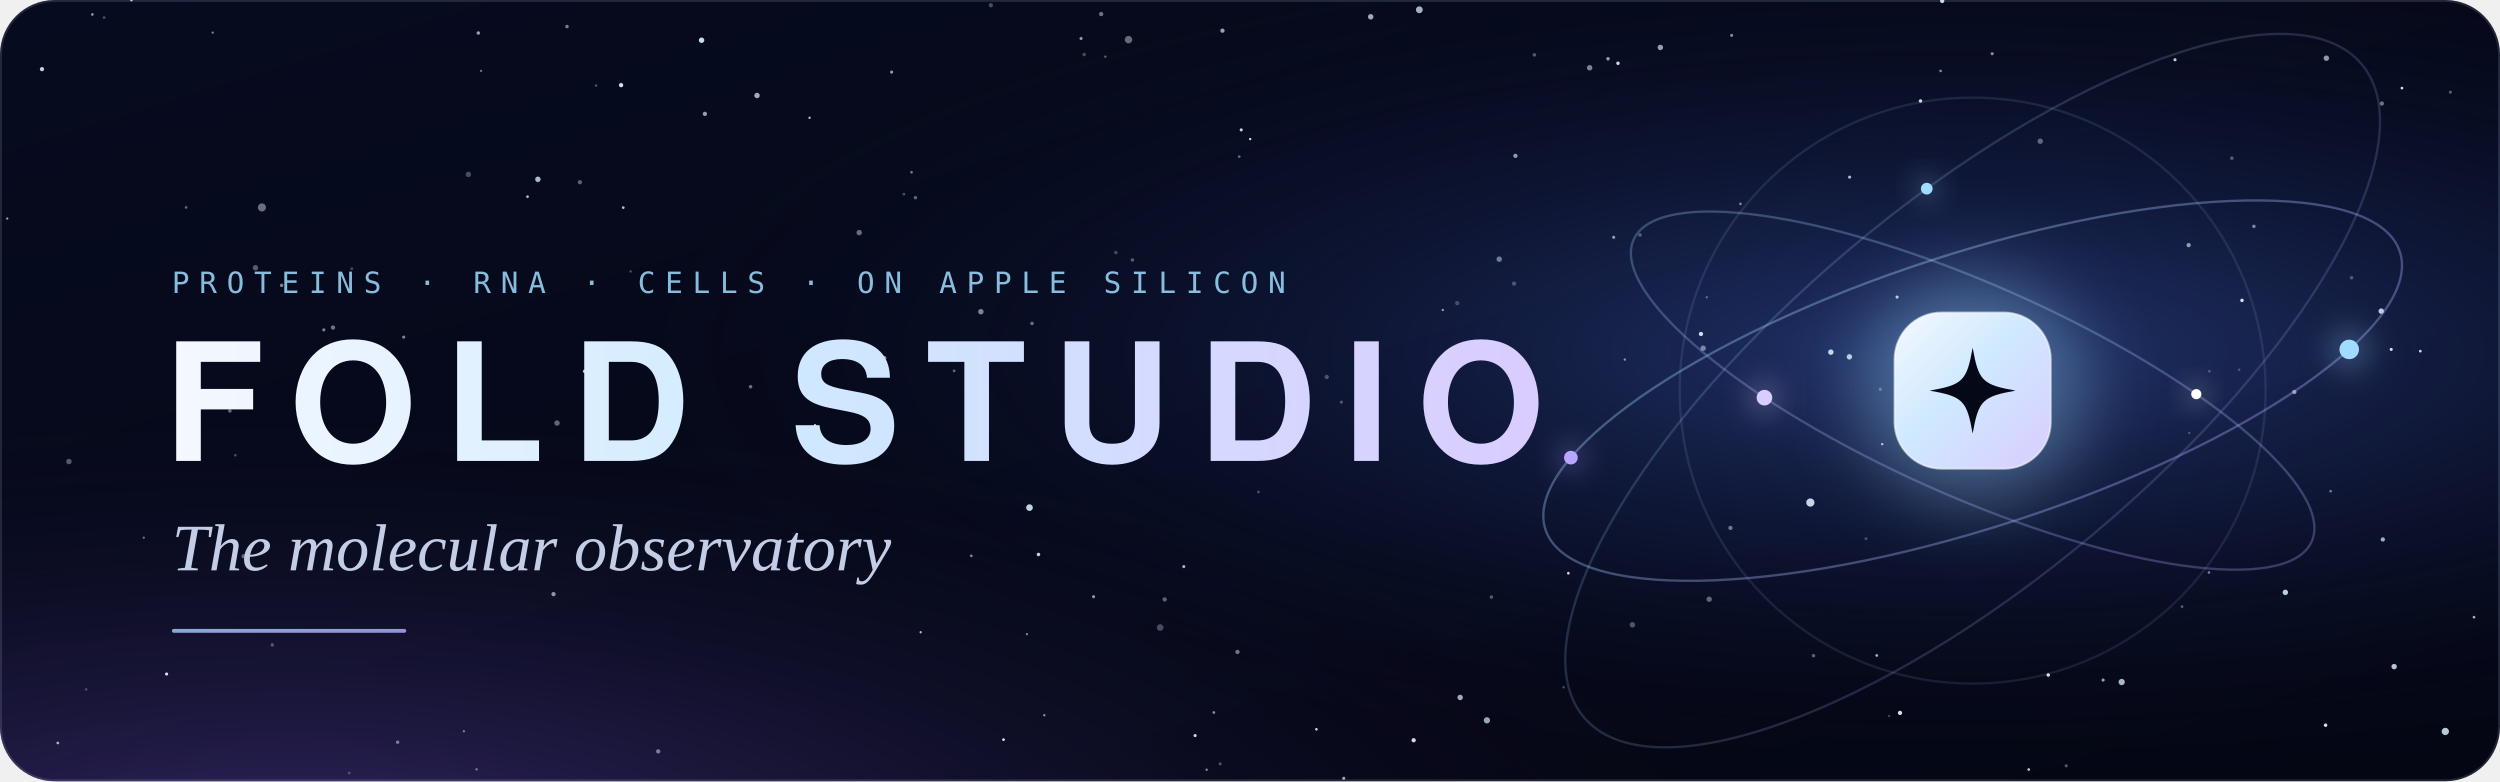
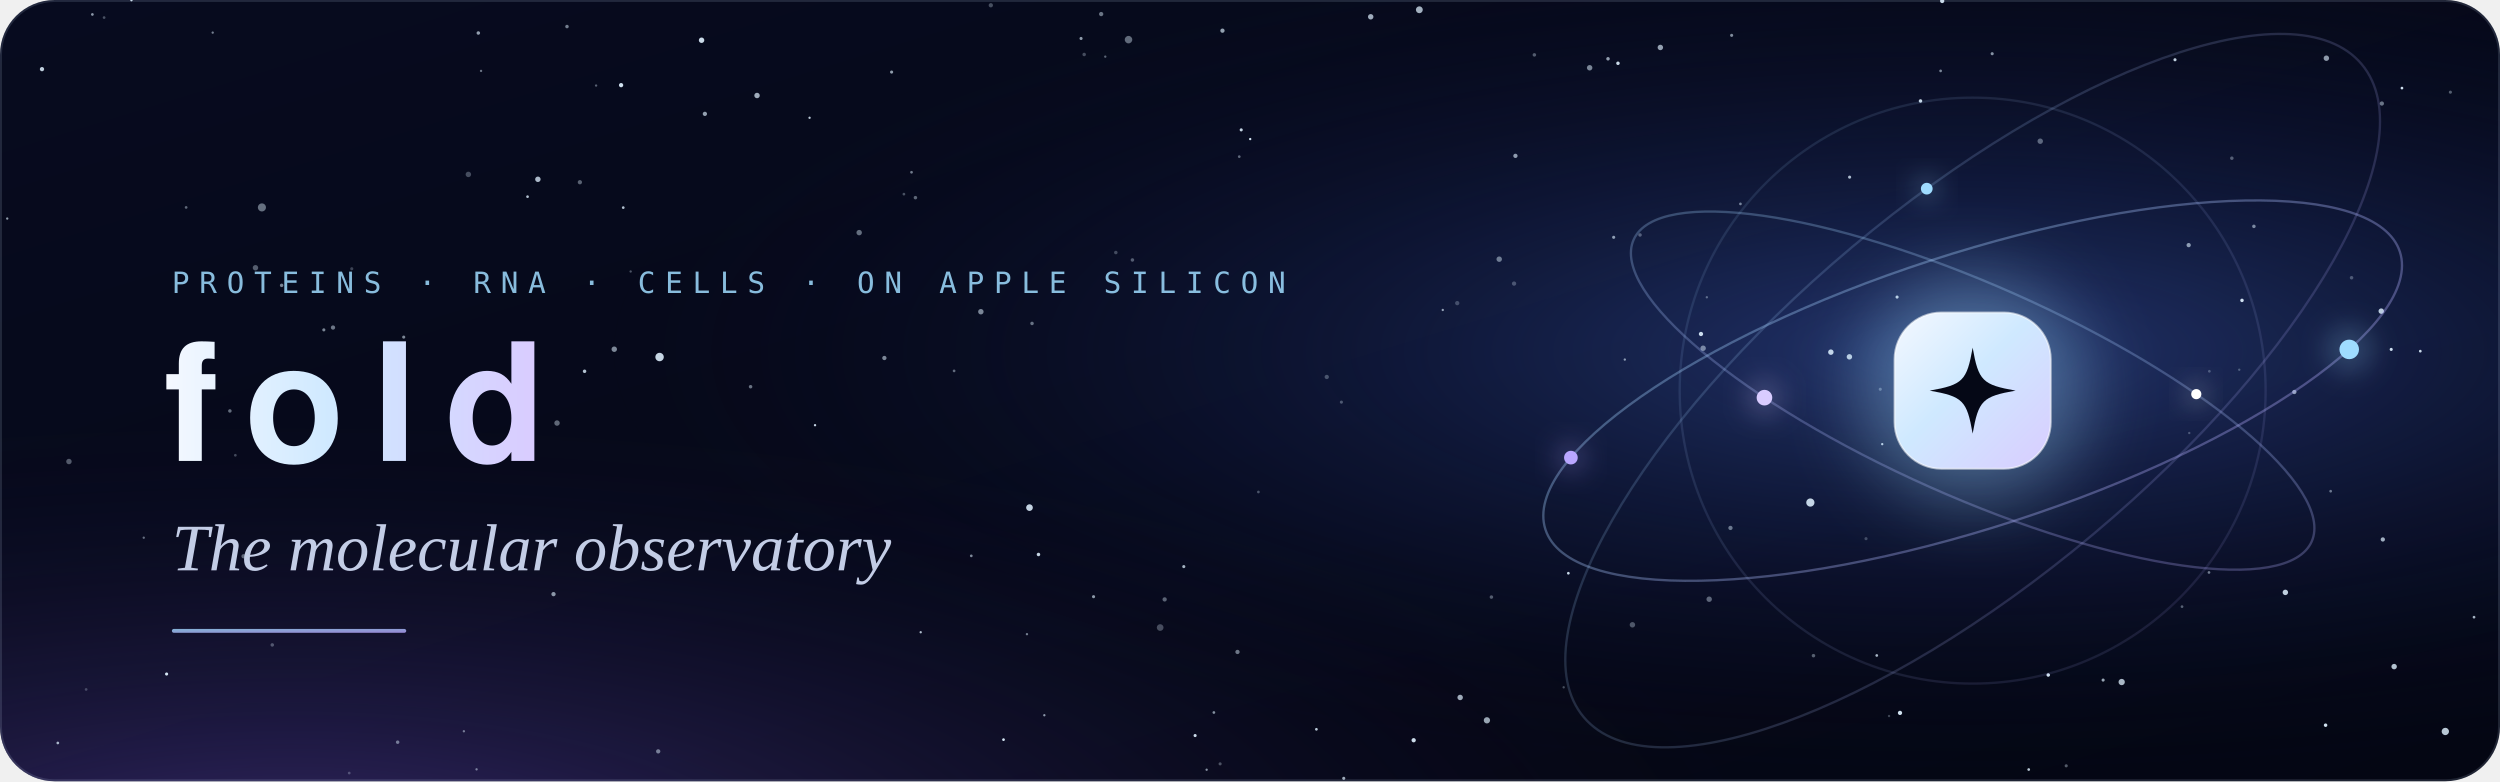
- <svg xmlns="http://www.w3.org/2000/svg" viewBox="0 0 1280 400" width="1280" height="400" role="img" aria-label="FOLD STUDIO, the molecular observatory">
+ <svg xmlns="http://www.w3.org/2000/svg" viewBox="0 0 1280 400" width="1280" height="400" role="img" aria-label="fold, the molecular observatory">
  <defs>
    <radialGradient id="glowA" cx="78%" cy="45%" r="55%">
      <stop offset="0" stop-color="#3b5bb5" stop-opacity=".55" />
      <stop offset=".55" stop-color="#1b2a63" stop-opacity=".25" />
      <stop offset="1" stop-color="#050816" stop-opacity="0" />
    </radialGradient>
    <radialGradient id="glowB" cx="12%" cy="110%" r="60%">
      <stop offset="0" stop-color="#6d4fc4" stop-opacity=".45" />
      <stop offset="1" stop-color="#050816" stop-opacity="0" />
    </radialGradient>
    <linearGradient id="bg" x1="0" y1="0" x2="1" y2="1">
      <stop offset="0" stop-color="#070b1f" />
      <stop offset="1" stop-color="#040613" />
    </linearGradient>
    <linearGradient id="accent" x1="0" y1="0" x2="1" y2="0">
      <stop offset="0" stop-color="#f4f8ff" />
      <stop offset=".45" stop-color="#cfe9ff" />
      <stop offset="1" stop-color="#d9ccff" />
    </linearGradient>
    <linearGradient id="ring" x1="0" y1="0" x2="1" y2="1">
      <stop offset="0" stop-color="#9fdcff" />
      <stop offset="1" stop-color="#b9a6ff" />
    </linearGradient>
    <linearGradient id="tile" x1="0" y1="0" x2="1" y2="1">
      <stop offset="0" stop-color="#f4f8ff" />
      <stop offset=".45" stop-color="#cfe9ff" />
      <stop offset="1" stop-color="#d9ccff" />
    </linearGradient>
    <filter id="blur" x="-50%" y="-50%" width="200%" height="200%">
      <feGaussianBlur stdDeviation="6" />
    </filter>
    <filter id="soft" x="-50%" y="-50%" width="200%" height="200%">
      <feGaussianBlur stdDeviation="18" />
    </filter>
    <clipPath id="card">
      <rect width="1280" height="400" rx="28" />
    </clipPath>
  </defs>
  <g clip-path="url(#card)">
    <rect width="1280" height="400" fill="url(#bg)" />
    <rect width="1280" height="400" fill="url(#glowA)" />
    <rect width="1280" height="400" fill="url(#glowB)" />
    <g>
      <circle cx="414.5" cy="60.3" r="0.6" fill="#dff1ff" opacity="0.82" />
      <circle cx="120.5" cy="233.1" r="0.7" fill="#dff1ff" opacity="0.28" />
      <circle cx="555.1" cy="27.9" r="0.9" fill="#dff1ff" opacity="0.29" />
      <circle cx="723.8" cy="379.0" r="1.1" fill="#dff1ff" opacity="0.91" />
      <circle cx="738.7" cy="158.7" r="0.6" fill="#dff1ff" opacity="0.64" />
      <circle cx="170.5" cy="167.7" r="1.1" fill="#dff1ff" opacity="0.47" />
      <circle cx="1044.6" cy="72.3" r="1.4" fill="#dff1ff" opacity="0.38" />
      <circle cx="124.7" cy="284.8" r="1.1" fill="#dff1ff" opacity="0.39" />
      <circle cx="870.9" cy="171.0" r="1.1" fill="#dff1ff" opacity="0.9" />
      <circle cx="462.8" cy="99.4" r="0.7" fill="#dff1ff" opacity="0.31" />
      <circle cx="384.3" cy="198.0" r="0.9" fill="#dff1ff" opacity="0.45" />
      <circle cx="1254.6" cy="47.2" r="0.8" fill="#dff1ff" opacity="0.36" />
      <circle cx="625.9" cy="15.7" r="1.1" fill="#dff1ff" opacity="0.65" />
      <circle cx="1120.6" cy="125.5" r="1.1" fill="#dff1ff" opacity="0.6" />
      <circle cx="1020.0" cy="27.5" r="0.8" fill="#dff1ff" opacity="0.58" />
      <circle cx="850.1" cy="24.3" r="1.4" fill="#dff1ff" opacity="0.65" />
      <circle cx="872.0" cy="178.3" r="1.4" fill="#dff1ff" opacity="0.49" />
      <circle cx="1204.0" cy="142.2" r="0.9" fill="#dff1ff" opacity="0.29" />
      <circle cx="983.3" cy="51.7" r="0.9" fill="#dff1ff" opacity="0.89" />
      <circle cx="635.5" cy="66.5" r="0.8" fill="#dff1ff" opacity="0.87" />
      <circle cx="1048.7" cy="345.6" r="0.9" fill="#dff1ff" opacity="0.94" />
      <circle cx="873.9" cy="152.2" r="0.6" fill="#dff1ff" opacity="0.37" />
      <circle cx="296.9" cy="93.3" r="1.1" fill="#dff1ff" opacity="0.38" />
      <circle cx="360.9" cy="58.3" r="1.1" fill="#dff1ff" opacity="0.65" />
      <circle cx="1220.0" cy="276.2" r="1.1" fill="#dff1ff" opacity="0.71" />
      <circle cx="946.9" cy="182.7" r="1.4" fill="#dff1ff" opacity="0.81" />
      <circle cx="502.2" cy="159.6" r="1.4" fill="#dff1ff" opacity="0.53" />
      <circle cx="244.0" cy="393.9" r="0.6" fill="#dff1ff" opacity="0.49" />
      <circle cx="67.3" cy="0.1" r="0.6" fill="#dff1ff" opacity="0.91" />
      <circle cx="785.6" cy="28.1" r="0.9" fill="#dff1ff" opacity="0.35" />
      <circle cx="322.9" cy="139.0" r="0.6" fill="#dff1ff" opacity="0.33" />
      <circle cx="624.7" cy="391.1" r="0.8" fill="#dff1ff" opacity="0.31" />
      <circle cx="130.8" cy="137.1" r="1.4" fill="#dff1ff" opacity="0.36" />
      <circle cx="29.6" cy="380.4" r="0.7" fill="#dff1ff" opacity="0.73" />
      <circle cx="1170.1" cy="303.3" r="1.4" fill="#dff1ff" opacity="0.85" />
      <circle cx="891.1" cy="104.4" r="0.7" fill="#dff1ff" opacity="0.5" />
      <circle cx="285.2" cy="216.6" r="1.4" fill="#dff1ff" opacity="0.41" />
      <circle cx="1038.7" cy="394.0" r="0.7" fill="#dff1ff" opacity="0.82" />
      <circle cx="947.0" cy="90.7" r="0.8" fill="#dff1ff" opacity="0.76" />
      <circle cx="1266.7" cy="316.0" r="0.7" fill="#dff1ff" opacity="0.73" />
      <circle cx="1224.3" cy="178.9" r="0.8" fill="#dff1ff" opacity="0.92" />
      <circle cx="466.7" cy="88.2" r="0.7" fill="#dff1ff" opacity="0.49" />
      <circle cx="617.8" cy="394.1" r="0.6" fill="#dff1ff" opacity="0.59" />
      <circle cx="835.8" cy="319.9" r="1.4" fill="#dff1ff" opacity="0.33" />
      <circle cx="497.3" cy="284.6" r="0.7" fill="#dff1ff" opacity="0.55" />
      <circle cx="813.9" cy="34.7" r="1.4" fill="#dff1ff" opacity="0.53" />
      <circle cx="513.8" cy="378.7" r="0.7" fill="#dff1ff" opacity="0.95" />
      <circle cx="35.3" cy="236.3" r="1.4" fill="#dff1ff" opacity="0.35" />
      <circle cx="1057.9" cy="392.1" r="0.8" fill="#dff1ff" opacity="0.36" />
      <circle cx="701.8" cy="8.6" r="1.4" fill="#dff1ff" opacity="0.7" />
      <circle cx="674.0" cy="373.4" r="0.7" fill="#dff1ff" opacity="0.83" />
      <circle cx="270.1" cy="100.7" r="0.7" fill="#dff1ff" opacity="0.78" />
      <circle cx="417.3" cy="217.7" r="0.6" fill="#dff1ff" opacity="0.89" />
      <circle cx="452.8" cy="183.3" r="1.1" fill="#dff1ff" opacity="0.54" />
      <circle cx="1174.7" cy="200.7" r="1.1" fill="#dff1ff" opacity="0.61" />
      <circle cx="1117.2" cy="310.6" r="0.7" fill="#dff1ff" opacity="0.37" />
      <circle cx="606.1" cy="290.1" r="0.8" fill="#dff1ff" opacity="0.73" />
      <circle cx="679.3" cy="193.0" r="1.1" fill="#dff1ff" opacity="0.29" />
      <circle cx="244.9" cy="16.9" r="0.9" fill="#dff1ff" opacity="0.64" />
      <circle cx="972.8" cy="365.0" r="1.1" fill="#dff1ff" opacity="0.93" />
      <circle cx="775.9" cy="79.8" r="1.1" fill="#dff1ff" opacity="0.62" />
      <circle cx="611.9" cy="376.6" r="0.8" fill="#dff1ff" opacity="0.9" />
      <circle cx="1142.7" cy="81.0" r="0.9" fill="#dff1ff" opacity="0.34" />
      <circle cx="565.9" cy="29.0" r="0.6" fill="#dff1ff" opacity="0.4" />
      <circle cx="387.6" cy="48.9" r="1.4" fill="#dff1ff" opacity="0.7" />
      <circle cx="468.7" cy="101.2" r="0.9" fill="#dff1ff" opacity="0.4" />
      <circle cx="1219.2" cy="159.3" r="1.4" fill="#dff1ff" opacity="0.83" />
      <circle cx="206.7" cy="172.6" r="0.8" fill="#dff1ff" opacity="0.54" />
      <circle cx="456.5" cy="36.9" r="0.8" fill="#dff1ff" opacity="0.64" />
      <circle cx="563.8" cy="7.2" r="1.1" fill="#dff1ff" opacity="0.46" />
      <circle cx="1229.8" cy="45.1" r="0.7" fill="#dff1ff" opacity="0.93" />
      <circle cx="134.1" cy="106.2" r="2.067" fill="#dff1ff" opacity="0.44" />
      <circle cx="165.8" cy="168.9" r="0.8" fill="#dff1ff" opacity="0.53" />
      <circle cx="686.8" cy="205.9" r="0.8" fill="#dff1ff" opacity="0.31" />
      <circle cx="73.6" cy="275.3" r="0.6" fill="#dff1ff" opacity="0.44" />
      <circle cx="21.5" cy="35.4" r="1.1" fill="#dff1ff" opacity="0.85" />
      <circle cx="85.3" cy="345.1" r="0.8" fill="#dff1ff" opacity="0.95" />
      <circle cx="534.7" cy="366.2" r="0.6" fill="#dff1ff" opacity="0.62" />
      <circle cx="305.2" cy="43.8" r="0.6" fill="#dff1ff" opacity="0.38" />
      <circle cx="1193.3" cy="251.5" r="0.7" fill="#dff1ff" opacity="0.45" />
      <circle cx="640.1" cy="71.2" r="0.6" fill="#dff1ff" opacity="0.95" />
      <circle cx="47.3" cy="7.4" r="0.7" fill="#dff1ff" opacity="0.61" />
      <circle cx="314.5" cy="178.8" r="1.4" fill="#dff1ff" opacity="0.55" />
      <circle cx="633.6" cy="333.8" r="1.1" fill="#dff1ff" opacity="0.47" />
      <circle cx="275.4" cy="91.8" r="1.4" fill="#dff1ff" opacity="0.76" />
      <circle cx="178.8" cy="395.8" r="0.7" fill="#dff1ff" opacity="0.26" />
      <circle cx="800.6" cy="351.9" r="0.6" fill="#dff1ff" opacity="0.31" />
      <circle cx="1076.8" cy="348.2" r="0.8" fill="#dff1ff" opacity="0.67" />
      <circle cx="886.6" cy="18.1" r="0.8" fill="#dff1ff" opacity="0.56" />
      <circle cx="337.0" cy="384.7" r="1.1" fill="#dff1ff" opacity="0.48" />
      <circle cx="44.1" cy="353.0" r="0.7" fill="#dff1ff" opacity="0.25" />
      <circle cx="488.5" cy="189.9" r="0.7" fill="#dff1ff" opacity="0.42" />
      <circle cx="993.6" cy="36.3" r="0.7" fill="#dff1ff" opacity="0.53" />
      <circle cx="53.3" cy="9.0" r="0.7" fill="#dff1ff" opacity="0.31" />
      <circle cx="1225.8" cy="341.3" r="1.4" fill="#dff1ff" opacity="0.8" />
      <circle cx="763.6" cy="305.7" r="0.9" fill="#dff1ff" opacity="0.35" />
      <circle cx="926.9" cy="257.3" r="2.101" fill="#dff1ff" opacity="0.87" />
      <circle cx="803.0" cy="293.5" r="0.7" fill="#dff1ff" opacity="0.89" />
      <circle cx="963.7" cy="227.4" r="0.6" fill="#dff1ff" opacity="0.83" />
      <circle cx="747.6" cy="357.1" r="1.4" fill="#dff1ff" opacity="0.7" />
      <circle cx="108.9" cy="16.7" r="0.6" fill="#dff1ff" opacity="0.51" />
      <circle cx="577.8" cy="20.3" r="1.919" fill="#dff1ff" opacity="0.42" />
      <circle cx="337.7" cy="182.8" r="2.16" fill="#dff1ff" opacity="0.88" />
      <circle cx="117.7" cy="210.4" r="0.9" fill="#dff1ff" opacity="0.43" />
      <circle cx="95.3" cy="106.2" r="0.7" fill="#dff1ff" opacity="0.41" />
      <circle cx="831.9" cy="184.1" r="0.6" fill="#dff1ff" opacity="0.59" />
      <circle cx="875.1" cy="306.8" r="1.4" fill="#dff1ff" opacity="0.39" />
      <circle cx="767.6" cy="132.7" r="1.4" fill="#dff1ff" opacity="0.46" />
      <circle cx="726.7" cy="5.0" r="1.761" fill="#dff1ff" opacity="0.72" />
      <circle cx="886.0" cy="270.3" r="1.1" fill="#dff1ff" opacity="0.45" />
      <circle cx="596.3" cy="306.9" r="1.1" fill="#dff1ff" opacity="0.39" />
      <circle cx="1252.0" cy="374.5" r="1.875" fill="#dff1ff" opacity="0.82" />
      <circle cx="1239.2" cy="179.8" r="0.7" fill="#dff1ff" opacity="0.89" />
      <circle cx="1191.1" cy="29.8" r="1.4" fill="#dff1ff" opacity="0.62" />
      <circle cx="1219.5" cy="53.0" r="1.1" fill="#dff1ff" opacity="0.45" />
      <circle cx="144.2" cy="146.1" r="0.9" fill="#dff1ff" opacity="0.53" />
      <circle cx="203.6" cy="380.0" r="0.9" fill="#dff1ff" opacity="0.46" />
      <circle cx="180.1" cy="137.6" r="0.8" fill="#dff1ff" opacity="0.25" />
      <circle cx="960.9" cy="335.6" r="0.7" fill="#dff1ff" opacity="0.75" />
      <circle cx="1154.0" cy="115.9" r="0.9" fill="#dff1ff" opacity="0.52" />
      <circle cx="1113.6" cy="30.6" r="0.8" fill="#dff1ff" opacity="0.85" />
      <circle cx="359.2" cy="20.6" r="1.4" fill="#dff1ff" opacity="0.9" />
      <circle cx="319.1" cy="106.3" r="0.7" fill="#dff1ff" opacity="0.79" />
      <circle cx="1005.0" cy="171.1" r="2.057" fill="#dff1ff" opacity="0.53" />
      <circle cx="1120.9" cy="221.7" r="0.6" fill="#dff1ff" opacity="0.28" />
      <circle cx="937.4" cy="180.3" r="1.4" fill="#dff1ff" opacity="0.86" />
      <circle cx="621.5" cy="364.8" r="0.7" fill="#dff1ff" opacity="0.58" />
      <circle cx="439.9" cy="119.1" r="1.4" fill="#dff1ff" opacity="0.43" />
      <circle cx="839.7" cy="120.3" r="0.9" fill="#dff1ff" opacity="0.33" />
      <circle cx="823.3" cy="30.1" r="0.9" fill="#dff1ff" opacity="0.64" />
      <circle cx="579.8" cy="133.1" r="0.9" fill="#dff1ff" opacity="0.35" />
      <circle cx="246.3" cy="36.3" r="0.6" fill="#dff1ff" opacity="0.47" />
      <circle cx="471.4" cy="323.7" r="0.6" fill="#dff1ff" opacity="0.77" />
      <circle cx="528.4" cy="165.6" r="0.9" fill="#dff1ff" opacity="0.44" />
      <circle cx="962.7" cy="199.3" r="0.8" fill="#dff1ff" opacity="0.34" />
      <circle cx="644.3" cy="251.9" r="0.7" fill="#dff1ff" opacity="0.31" />
      <circle cx="1147.9" cy="153.8" r="0.9" fill="#dff1ff" opacity="0.92" />
      <circle cx="1086.3" cy="349.2" r="1.619" fill="#dff1ff" opacity="0.75" />
      <circle cx="1146.5" cy="189.3" r="0.6" fill="#dff1ff" opacity="0.3" />
      <circle cx="1190.7" cy="371.3" r="0.9" fill="#dff1ff" opacity="0.93" />
      <circle cx="318.0" cy="43.6" r="1.1" fill="#dff1ff" opacity="0.93" />
      <circle cx="139.4" cy="330.2" r="0.9" fill="#dff1ff" opacity="0.31" />
      <circle cx="994.4" cy="0.5" r="1.1" fill="#dff1ff" opacity="0.89" />
      <circle cx="826.2" cy="121.5" r="0.8" fill="#dff1ff" opacity="0.62" />
      <circle cx="559.9" cy="305.5" r="0.8" fill="#dff1ff" opacity="0.62" />
      <circle cx="746.1" cy="155.2" r="1.1" fill="#dff1ff" opacity="0.25" />
      <circle cx="688.0" cy="398.5" r="0.8" fill="#dff1ff" opacity="0.7" />
      <circle cx="1131.2" cy="190.1" r="0.7" fill="#dff1ff" opacity="0.27" />
      <circle cx="527.1" cy="259.9" r="1.716" fill="#dff1ff" opacity="0.87" />
      <circle cx="828.4" cy="32.4" r="0.9" fill="#dff1ff" opacity="0.9" />
      <circle cx="290.3" cy="13.6" r="0.9" fill="#dff1ff" opacity="0.5" />
      <circle cx="507.3" cy="2.7" r="1.1" fill="#dff1ff" opacity="0.3" />
      <circle cx="634.5" cy="80.2" r="0.7" fill="#dff1ff" opacity="0.41" />
      <circle cx="283.4" cy="304.2" r="1.1" fill="#dff1ff" opacity="0.6" />
      <circle cx="239.8" cy="89.3" r="1.4" fill="#dff1ff" opacity="0.29" />
      <circle cx="761.3" cy="368.8" r="1.614" fill="#dff1ff" opacity="0.67" />
      <circle cx="531.7" cy="283.9" r="0.9" fill="#dff1ff" opacity="0.88" />
      <circle cx="1131.0" cy="293.1" r="0.7" fill="#dff1ff" opacity="0.48" />
      <circle cx="237.5" cy="374.4" r="0.6" fill="#dff1ff" opacity="0.47" />
      <circle cx="928.5" cy="335.7" r="0.9" fill="#dff1ff" opacity="0.37" />
      <circle cx="3.7" cy="111.9" r="0.6" fill="#dff1ff" opacity="0.64" />
      <circle cx="971.3" cy="152.1" r="0.8" fill="#dff1ff" opacity="0.83" />
      <circle cx="553.5" cy="19.7" r="0.8" fill="#dff1ff" opacity="0.63" />
      <circle cx="571.3" cy="129.3" r="0.9" fill="#dff1ff" opacity="0.27" />
      <circle cx="525.8" cy="324.7" r="0.6" fill="#dff1ff" opacity="0.51" />
      <circle cx="594.0" cy="321.3" r="1.717" fill="#dff1ff" opacity="0.29" />
      <circle cx="775.2" cy="145.2" r="1.1" fill="#dff1ff" opacity="0.28" />
      <circle cx="955.4" cy="275.8" r="0.8" fill="#dff1ff" opacity="0.25" />
      <circle cx="967.2" cy="366.6" r="0.6" fill="#dff1ff" opacity="0.27" />
      <circle cx="299.3" cy="190.1" r="0.9" fill="#dff1ff" opacity="0.8" />
    </g>
    <g>
      <ellipse cx="1010" cy="200" rx="230" ry="70" transform="rotate(-18 1010 200)" fill="none" stroke="url(#ring)" stroke-width="1.2" opacity="0.35" />
      <ellipse cx="1010" cy="200" rx="190" ry="54" transform="rotate(24 1010 200)" fill="none" stroke="url(#ring)" stroke-width="1.2" opacity="0.28" />
      <ellipse cx="1010" cy="200" rx="150" ry="150" transform="rotate(0 1010 200)" fill="none" stroke="url(#ring)" stroke-width="1.2" opacity="0.12" />
      <ellipse cx="1010" cy="200" rx="260" ry="96" transform="rotate(-40 1010 200)" fill="none" stroke="url(#ring)" stroke-width="1.2" opacity="0.18" />
    </g>
    <circle cx="1010" cy="200" r="58" fill="#9fdcff" opacity=".35" filter="url(#soft)" />
    <rect x="970" y="160" width="80" height="80" rx="24" fill="url(#tile)" />
    <rect x="970" y="160" width="80" height="80" rx="24" fill="none" stroke="#ffffff" stroke-opacity=".55" />
    <path d="M1010 178 C1013 195 1015 197 1032 200 C1015 203 1013 205 1010 222 C1007 205 1005 203 988 200 C1005 197 1007 195 1010 178 Z" fill="#050816" />
    <g>
      <circle cx="1202.8" cy="178.9" r="13.0" fill="#9fdcff" opacity=".18" filter="url(#blur)" />
      <circle cx="1202.8" cy="178.9" r="5" fill="#9fdcff" />
      <circle cx="804.3" cy="234.3" r="9.1" fill="#b9a6ff" opacity=".18" filter="url(#blur)" />
      <circle cx="804.3" cy="234.3" r="3.5" fill="#b9a6ff" />
      <circle cx="903.4" cy="203.6" r="10.4" fill="#d9ccff" opacity=".18" filter="url(#blur)" />
      <circle cx="903.4" cy="203.6" r="4" fill="#d9ccff" />
      <circle cx="986.5" cy="96.6" r="7.8" fill="#9fdcff" opacity=".18" filter="url(#blur)" />
      <circle cx="986.5" cy="96.6" r="3" fill="#9fdcff" />
      <circle cx="1124.5" cy="201.8" r="6.76" fill="#ffffff" opacity=".18" filter="url(#blur)" />
      <circle cx="1124.5" cy="201.8" r="2.6" fill="#ffffff" />
    </g>
    <text x="88" y="150" font-family="SFMono-Regular, Menlo, Consolas, monospace" font-size="15" letter-spacing="5" fill="#9fdcff" opacity=".85">PROTEINS · RNA · CELLS · ON APPLE SILICON</text>
-     <text x="84" y="236" font-family="-apple-system, BlinkMacSystemFont, 'Segoe UI', Helvetica, Arial, sans-serif" font-size="84" font-weight="600" letter-spacing="14" fill="url(#accent)">FOLD STUDIO</text>
+     <text x="84" y="236" font-family="-apple-system, BlinkMacSystemFont, 'Segoe UI', Helvetica, Arial, sans-serif" font-size="84" font-weight="600" letter-spacing="14" fill="url(#accent)">fold</text>
    <text x="88" y="292" font-family="'New York', Georgia, 'Times New Roman', serif" font-style="italic" font-size="34" fill="#c3cde6">The molecular observatory</text>
    <rect x="88" y="322" width="120" height="2" rx="1" fill="url(#ring)" opacity=".8" />
  </g>
  <rect x=".5" y=".5" width="1279" height="399" rx="27.5" fill="none" stroke="#c8e1ff" stroke-opacity=".14" />
</svg>
